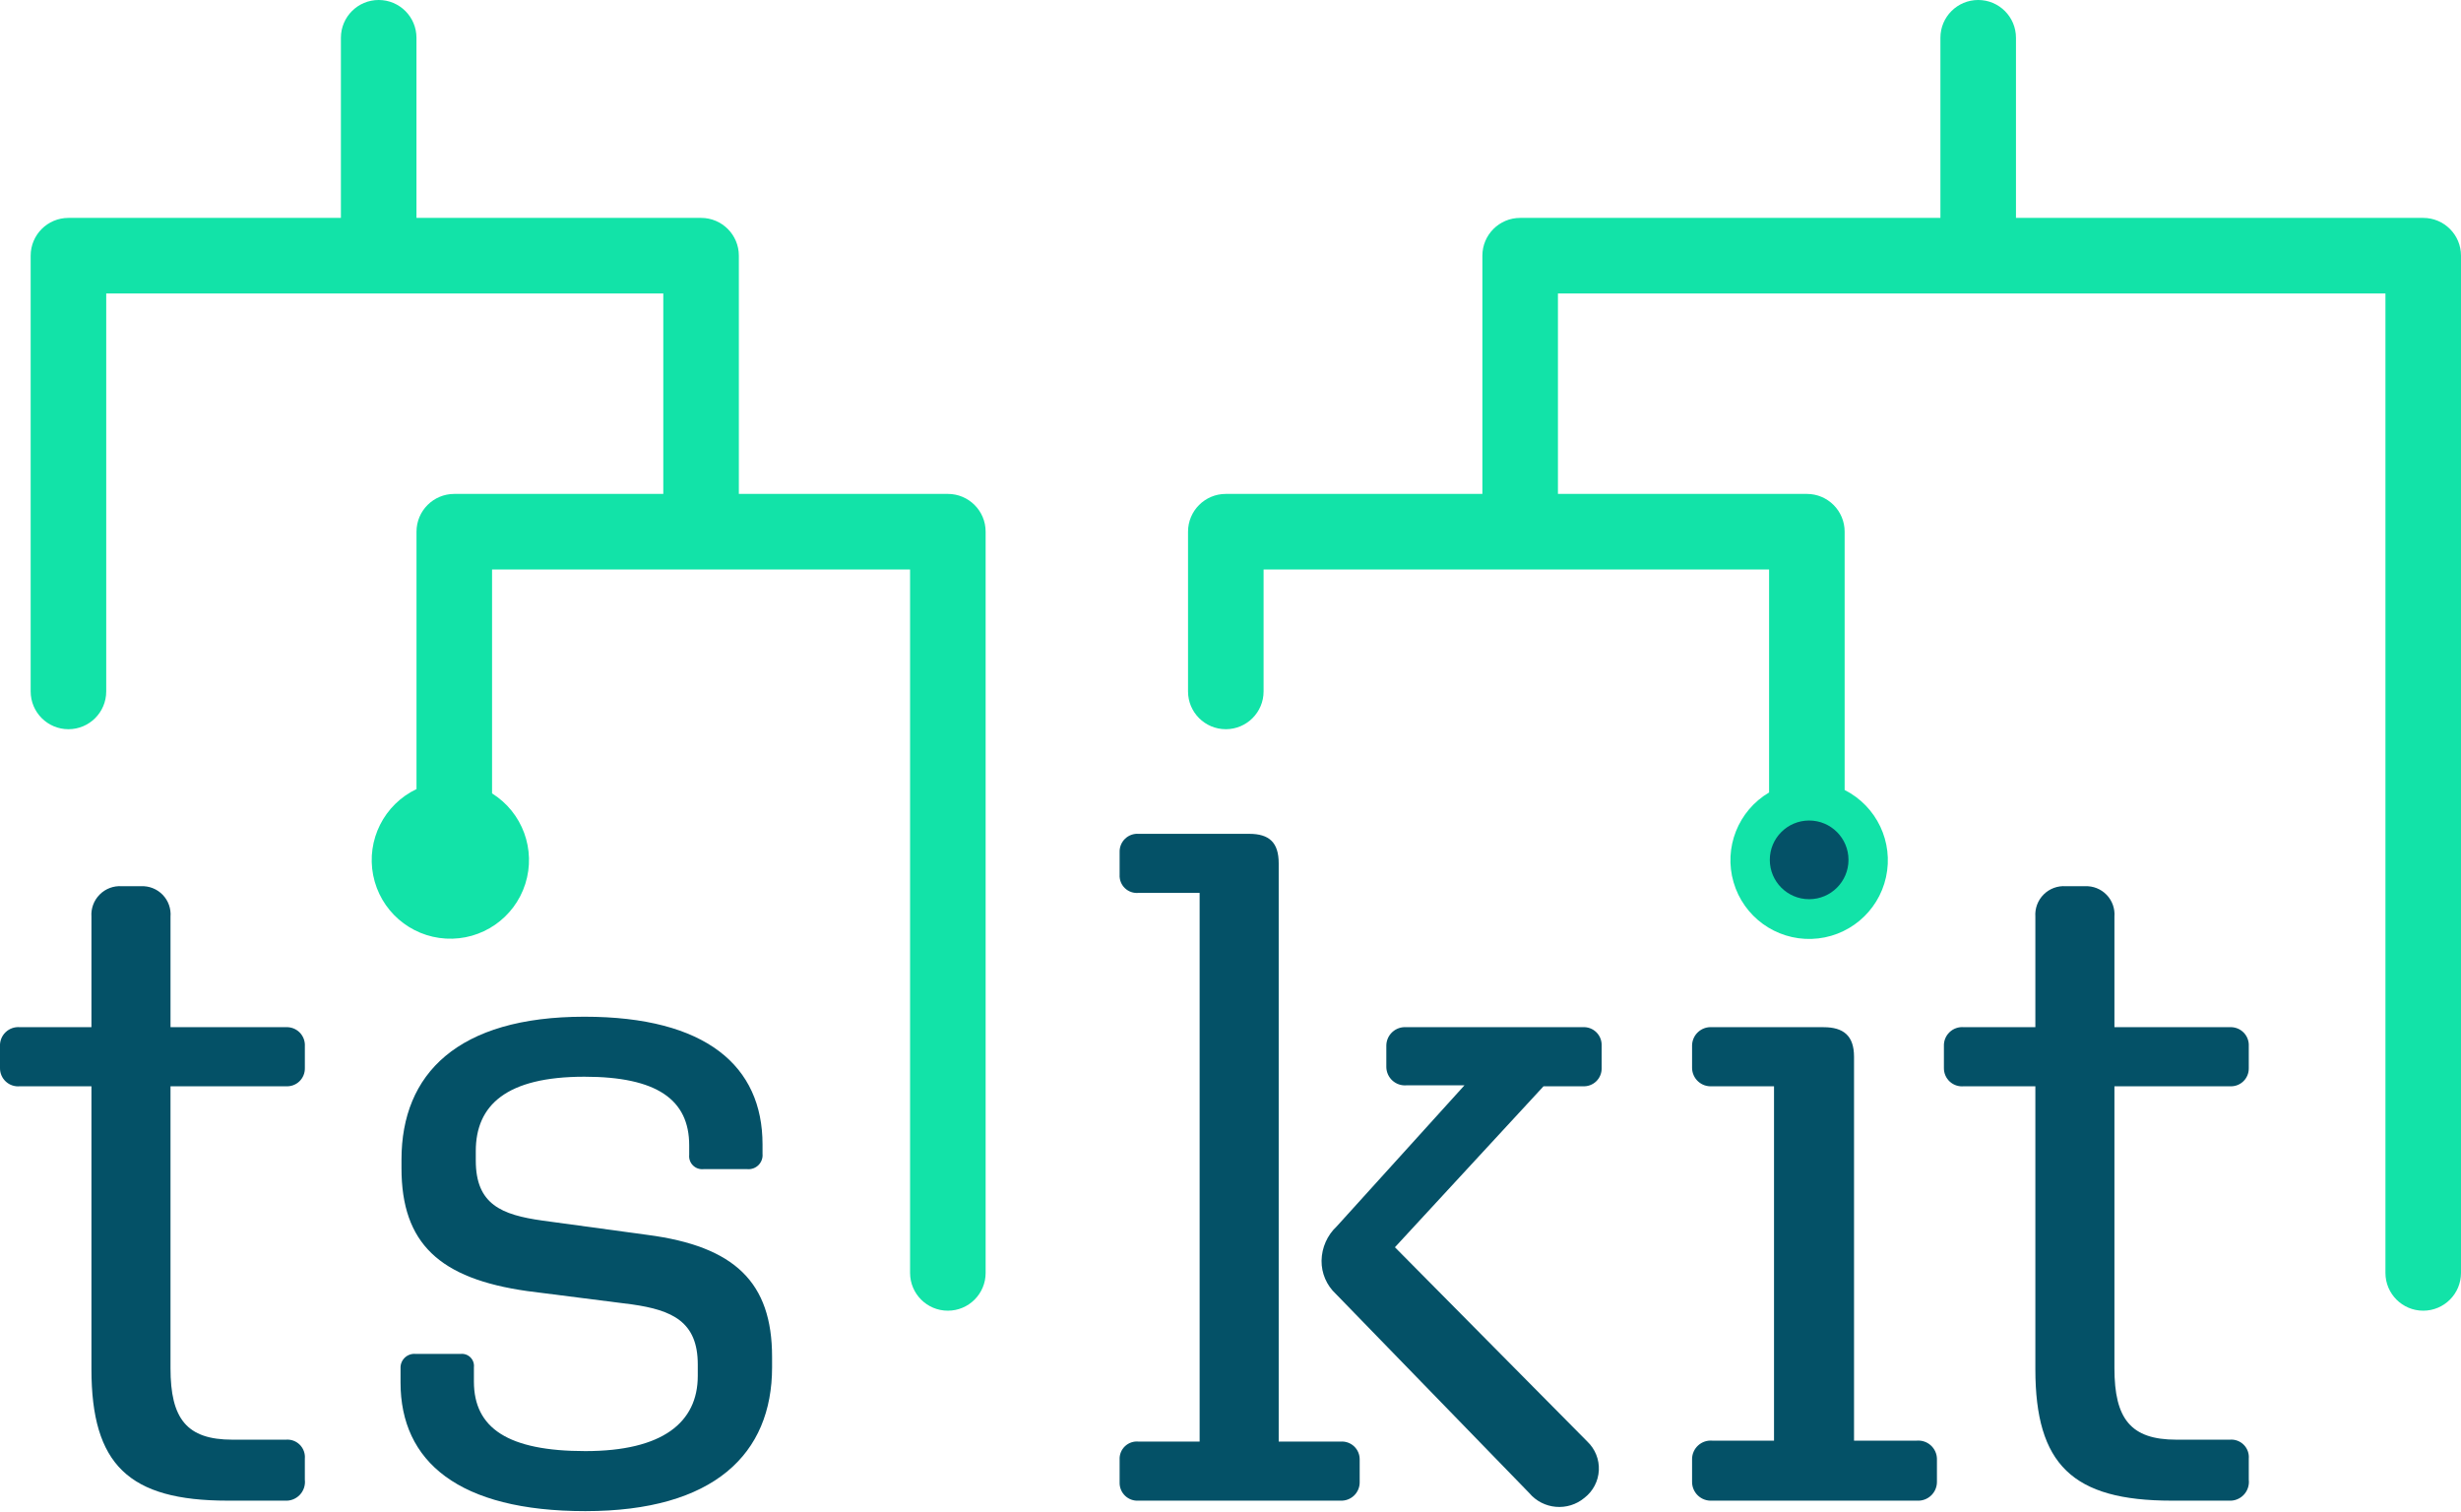
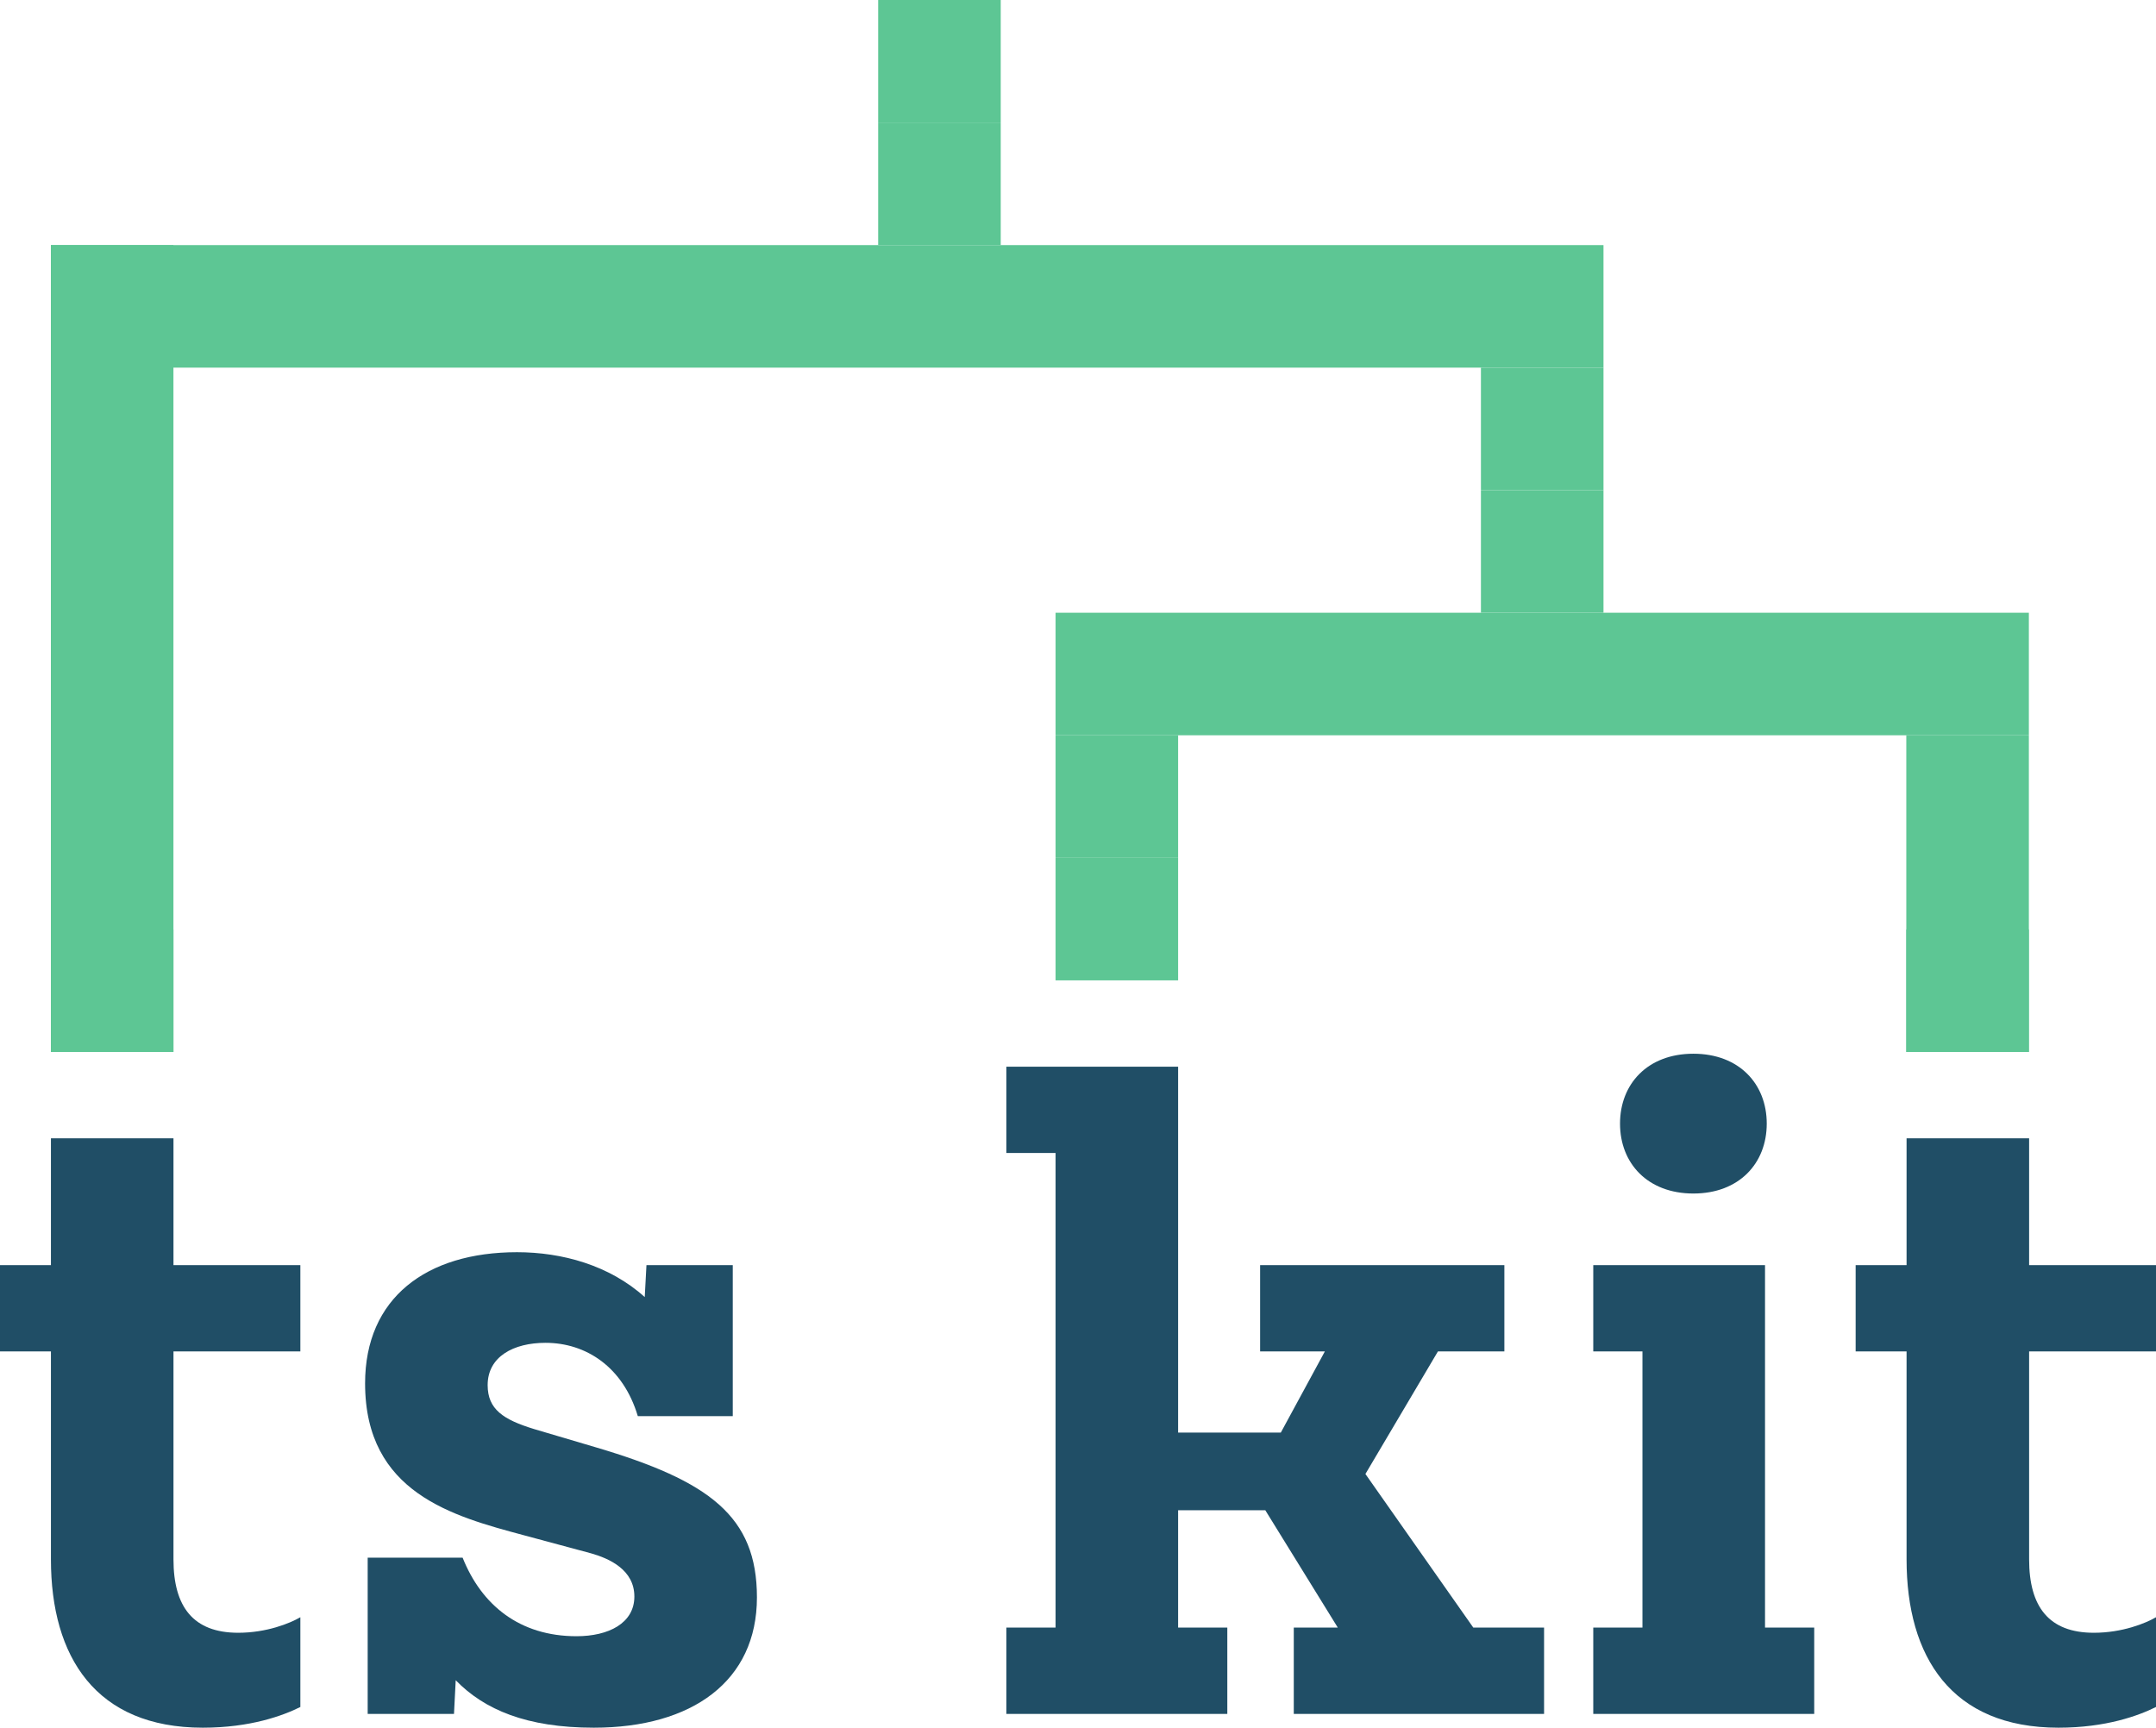
- <svg xmlns="http://www.w3.org/2000/svg" width="191.16" height="117.382" viewBox="0 0 191.16 117.382">
-   <defs>
-     <style>
-       .cls-1 {
-         fill: #12e3a8;
-       }
- 
-       .cls-2 {
-         fill: #045167;
-       }
-     </style>
-   </defs>
-   <g id="Layer_2" data-name="Layer 2">
-     <g id="Layer_1-2" data-name="Layer 1">
-       <g>
-         <g>
-           <path class="cls-1" d="M73.625,38.366H57.391V19.86a2.934,2.934,0,0,0-2.934-2.934H32.349V2.934a2.934,2.934,0,0,0-5.869,0V16.926H5.316A2.934,2.934,0,0,0,2.382,19.86V53.709a2.934,2.934,0,0,0,5.869,0V22.794H29.414l.001,0,.001,0H51.522V38.366H35.286A2.934,2.934,0,0,0,32.352,41.3V61.294a6.109,6.109,0,1,0,5.869.335V44.235h32.47V98.877a2.934,2.934,0,1,0,5.869,0V41.3A2.934,2.934,0,0,0,73.625,38.366Z" />
-           <path class="cls-1" d="M188.225,16.926H156.592V2.934a2.934,2.934,0,1,0-5.869,0V16.926H118.079A2.934,2.934,0,0,0,115.145,19.86V38.366H95.216A2.934,2.934,0,0,0,92.281,41.3V53.709a2.934,2.934,0,0,0,5.869,0v-9.474h39.265V61.558a6.114,6.114,0,1,0,5.869-.193V41.3a2.934,2.934,0,0,0-2.934-2.934H121.014V22.794H185.291V98.877a2.934,2.934,0,1,0,5.869,0V19.86A2.934,2.934,0,0,0,188.225,16.926Z" />
-         </g>
-         <path class="cls-2" d="M17.685,116.567c-7.695,0-10.582-2.812-10.582-10.212V84.378H1.554A1.404,1.404,0,0,1,0,82.972V81.27a1.42,1.42,0,0,1,1.554-1.48h5.549V71.207a2.215,2.215,0,0,1,2.369-2.368h1.481a2.193,2.193,0,0,1,2.292,2.368V79.79h8.954a1.399,1.399,0,0,1,1.481,1.48v1.702a1.381,1.381,0,0,1-1.481,1.406H13.244v21.903c0,3.923,1.258,5.55,4.811,5.55h4.143a1.362,1.362,0,0,1,1.481,1.48V114.94a1.46,1.46,0,0,1-1.554,1.627Z" />
-         <path class="cls-2" d="M59.972,106.207c0,6.734-4.513,11.174-14.505,11.174-9.84,0-14.355-3.848-14.355-9.99v-1.111a1.071,1.071,0,0,1,1.186-1.11h3.477a.936.936,0,0,1,1.036,1.036v1.11c0,3.626,2.664,5.402,8.656,5.402,5.994,0,8.733-2.22,8.733-5.845v-.888c0-3.33-1.999-4.218-5.106-4.662l-8.141-1.036c-6.807-.962-9.767-3.7-9.767-9.546v-.666c0-6.66,4.366-11.099,14.207-11.099,9.472,0,13.837,3.848,13.837,9.916v.739a1.089,1.089,0,0,1-1.183,1.185H54.643a1.011,1.011,0,0,1-1.109-1.111v-.739c0-3.552-2.517-5.329-8.141-5.329-6.069,0-8.436,2.22-8.436,5.773V90.15c0,3.404,1.999,4.218,5.179,4.662l8.141,1.109c6.807.888,9.694,3.7,9.694,9.472Z" />
-         <path class="cls-2" d="M88.446,116.567a1.379,1.379,0,0,1-1.479-1.406V113.385a1.341,1.341,0,0,1,1.479-1.406h4.736V69.357H88.446a1.341,1.341,0,0,1-1.479-1.406V66.176a1.379,1.379,0,0,1,1.479-1.406h8.584c1.554,0,2.294.665,2.294,2.293V111.979h4.811a1.378,1.378,0,0,1,1.479,1.406v1.776a1.422,1.422,0,0,1-1.479,1.406Zm30.339-.592L103.764,100.51a3.473,3.473,0,0,1-1.111-2.589,3.73,3.73,0,0,1,1.183-2.664l9.917-10.951H109.24a1.445,1.445,0,0,1-1.556-1.406V81.196A1.446,1.446,0,0,1,109.24,79.79h13.69a1.38,1.38,0,0,1,1.479,1.406v1.776a1.379,1.379,0,0,1-1.479,1.406h-3.034L108.352,96.883l14.946,15.095a2.882,2.882,0,0,1-.22,4.367A3.055,3.055,0,0,1,118.784,115.975Z" />
-         <path class="cls-2" d="M132.987,116.567a1.458,1.458,0,0,1-1.554-1.48v-1.776a1.444,1.444,0,0,1,1.554-1.406h4.811V84.378h-4.811a1.444,1.444,0,0,1-1.554-1.406V81.196a1.444,1.444,0,0,1,1.554-1.406h8.659c1.554,0,2.367.667,2.367,2.294v29.821h4.886a1.445,1.445,0,0,1,1.554,1.406v1.776a1.459,1.459,0,0,1-1.554,1.48Z" />
-         <path class="cls-2" d="M168.68,116.567c-7.695,0-10.582-2.812-10.582-10.212V84.378h-5.549a1.404,1.404,0,0,1-1.554-1.406V81.27a1.42,1.42,0,0,1,1.554-1.48h5.549V71.207a2.215,2.215,0,0,1,2.369-2.368h1.481a2.193,2.193,0,0,1,2.292,2.368V79.79h8.954a1.399,1.399,0,0,1,1.481,1.48v1.702a1.381,1.381,0,0,1-1.481,1.406H164.24v21.903c0,3.923,1.258,5.55,4.811,5.55h4.143a1.362,1.362,0,0,1,1.481,1.48V114.94a1.46,1.46,0,0,1-1.554,1.627Z" />
-         <circle class="cls-2" cx="140.527" cy="66.792" r="3.056" />
-       </g>
+ <svg xmlns="http://www.w3.org/2000/svg" viewBox="0 0 1434.667 1149.827" height="1149.827" width="1434.667" xml:space="preserve" id="svg2" version="1.1">
+   <defs id="defs6" />
+   <g transform="matrix(1.333333,0,0,-1.333333,0,1149.827)" id="g10">
+     <g transform="scale(0.1)" id="g12">
+       <path id="path14" style="fill:#204e66;fill-opacity:1;fill-rule:nonzero;stroke:none" d="M 254.164,839.941 V 1878.05 H 0 v 430.74 h 254.164 v 633.2 h 611.637 v -633.2 H 1499 V 1878.05 H 865.801 V 839.941 c 0,-236.91 99.094,-366.121 323.049,-366.121 142.17,0 258.47,47.371 310.15,77.532 V 103.371 C 1412.85,60.301 1249.18,0 1012.27,0 478.121,0 254.164,353.191 254.164,839.941" />
+       <path id="path16" style="fill:#204e66;fill-opacity:1;fill-rule:nonzero;stroke:none" d="m 2972.13,1399.92 c 568.61,-168 805.52,-344.6 805.52,-749.49 C 3777.65,232.59 3454.6,0 2963.53,0 2627.57,0 2416.47,90.441 2274.35,236.91 l -8.6,-168 H 1835 V 848.57 h 473.82 c 94.74,-236.91 284.28,-391.98 568.56,-391.98 159.38,0 288.59,64.601 288.59,198.14 0,133.532 -124.91,189.512 -215.35,215.372 l -336,90.449 c -353.22,94.769 -792.57,211.069 -792.57,758.119 0,426.43 305.84,654.73 758.14,654.73 223.96,0 460.87,-64.61 637.5,-223.98 l 8.61,159.37 h 430.74 v -753.82 h -473.82 c -73.23,245.54 -258.46,366.15 -460.91,366.15 -159.37,0 -288.58,-68.91 -288.58,-211.08 0,-120.6 77.53,-172.28 232.6,-219.67 l 305.8,-90.45" />
+       <path id="path18" style="fill:#204e66;fill-opacity:1;fill-rule:nonzero;stroke:none" d="M 5022.48,68.91 V 499.66 H 5268 v 2369.1 h -245.52 v 430.75 h 857.2 V 1473.14 h 512.59 l 219.69,404.91 h -323.09 v 430.74 h 1219.02 v -430.74 h -331.66 l -361.82,-611.66 538.41,-766.73 h 353.21 V 68.91 H 6456.89 V 499.66 h 219.66 l -361.82,585.82 H 5879.68 V 499.66 h 245.51 V 68.91 H 5022.48" />
+       <path id="path20" style="fill:#204e66;fill-opacity:1;fill-rule:nonzero;stroke:none" d="m 8085.1,3015.22 c 0,198.14 137.82,348.89 366.12,348.89 228.31,0 366.13,-150.75 366.13,-348.89 0,-198.14 -137.82,-348.91 -366.13,-348.91 -228.3,0 -366.12,150.77 -366.12,348.91 z M 7951.54,68.91 V 499.66 h 245.52 v 1378.39 h -245.52 v 430.74 h 857.2 V 499.66 h 245.52 V 68.91 H 7951.54" />
+       <path id="path22" style="fill:#204e66;fill-opacity:1;fill-rule:nonzero;stroke:none" d="M 9515.17,839.941 V 1878.05 H 9261 v 430.74 h 254.17 v 633.2 h 611.63 v -633.2 h 633.2 v -430.74 h -633.2 V 839.941 c 0,-236.91 99.1,-366.121 323.1,-366.121 142.1,0 258.4,47.371 310.1,77.532 V 103.371 C 10673.9,60.301 10510.2,0 10273.3,0 9739.13,0 9515.17,353.191 9515.17,839.941" />
+       <path id="path24" style="fill:#5dc694;fill-opacity:1;fill-rule:nonzero;stroke:none" d="m 865.578,3372.74 h -611.68 v 611.68 h 611.68 v -611.68" />
+       <path id="path26" style="fill:#5dc694;fill-opacity:1;fill-rule:nonzero;stroke:none" d="m 10125.5,3372.74 h -611.66 v 611.68 h 611.66 v -611.68" />
+       <path id="path28" style="fill:#5dc694;fill-opacity:1;fill-rule:nonzero;stroke:none" d="M 5879.68,3730.25 H 5268 v 611.68 h 611.68 v -611.68" />
+       <path id="path30" style="fill:#5dc694;fill-opacity:1;fill-rule:nonzero;stroke:none" d="m 8002.6,5565.29 h -611.68 v 611.68 h 611.68 v -611.68" />
+       <path id="path32" style="fill:#5dc694;fill-opacity:1;fill-rule:nonzero;stroke:none" d="m 8002.6,6176.97 h -611.68 v 611.68 h 611.68 v -611.68" />
+       <path id="path34" style="fill:#5dc694;fill-opacity:1;fill-rule:nonzero;stroke:none" d="M 4994.38,7400.33 H 4382.7 v 611.68 h 611.68 v -611.68" />
+       <path id="path36" style="fill:#5dc694;fill-opacity:1;fill-rule:nonzero;stroke:none" d="m 865.578,3372.74 h -611.68 v 4027.59 h 611.68 V 3372.74" />
+       <path id="path38" style="fill:#5dc694;fill-opacity:1;fill-rule:nonzero;stroke:none" d="M 4994.38,8012.01 H 4382.7 v 611.68 h 611.68 v -611.68" />
+       <path id="path40" style="fill:#5dc694;fill-opacity:1;fill-rule:nonzero;stroke:none" d="M 8002.6,6788.65 H 253.898 v 611.68 H 8002.6 v -611.68" />
+       <path id="path42" style="fill:#5dc694;fill-opacity:1;fill-rule:nonzero;stroke:none" d="M 5879.68,4341.93 H 5268 v 611.68 h 611.68 v -611.68" />
+       <path id="path44" style="fill:#5dc694;fill-opacity:1;fill-rule:nonzero;stroke:none" d="m 10125.5,3372.74 h -611.66 v 1580.87 h 611.66 V 3372.74" />
+       <path id="path46" style="fill:#5dc694;fill-opacity:1;fill-rule:nonzero;stroke:none" d="M 10125.5,4953.61 H 5268 v 611.68 h 4857.5 v -611.68" />
    </g>
  </g>
</svg>
